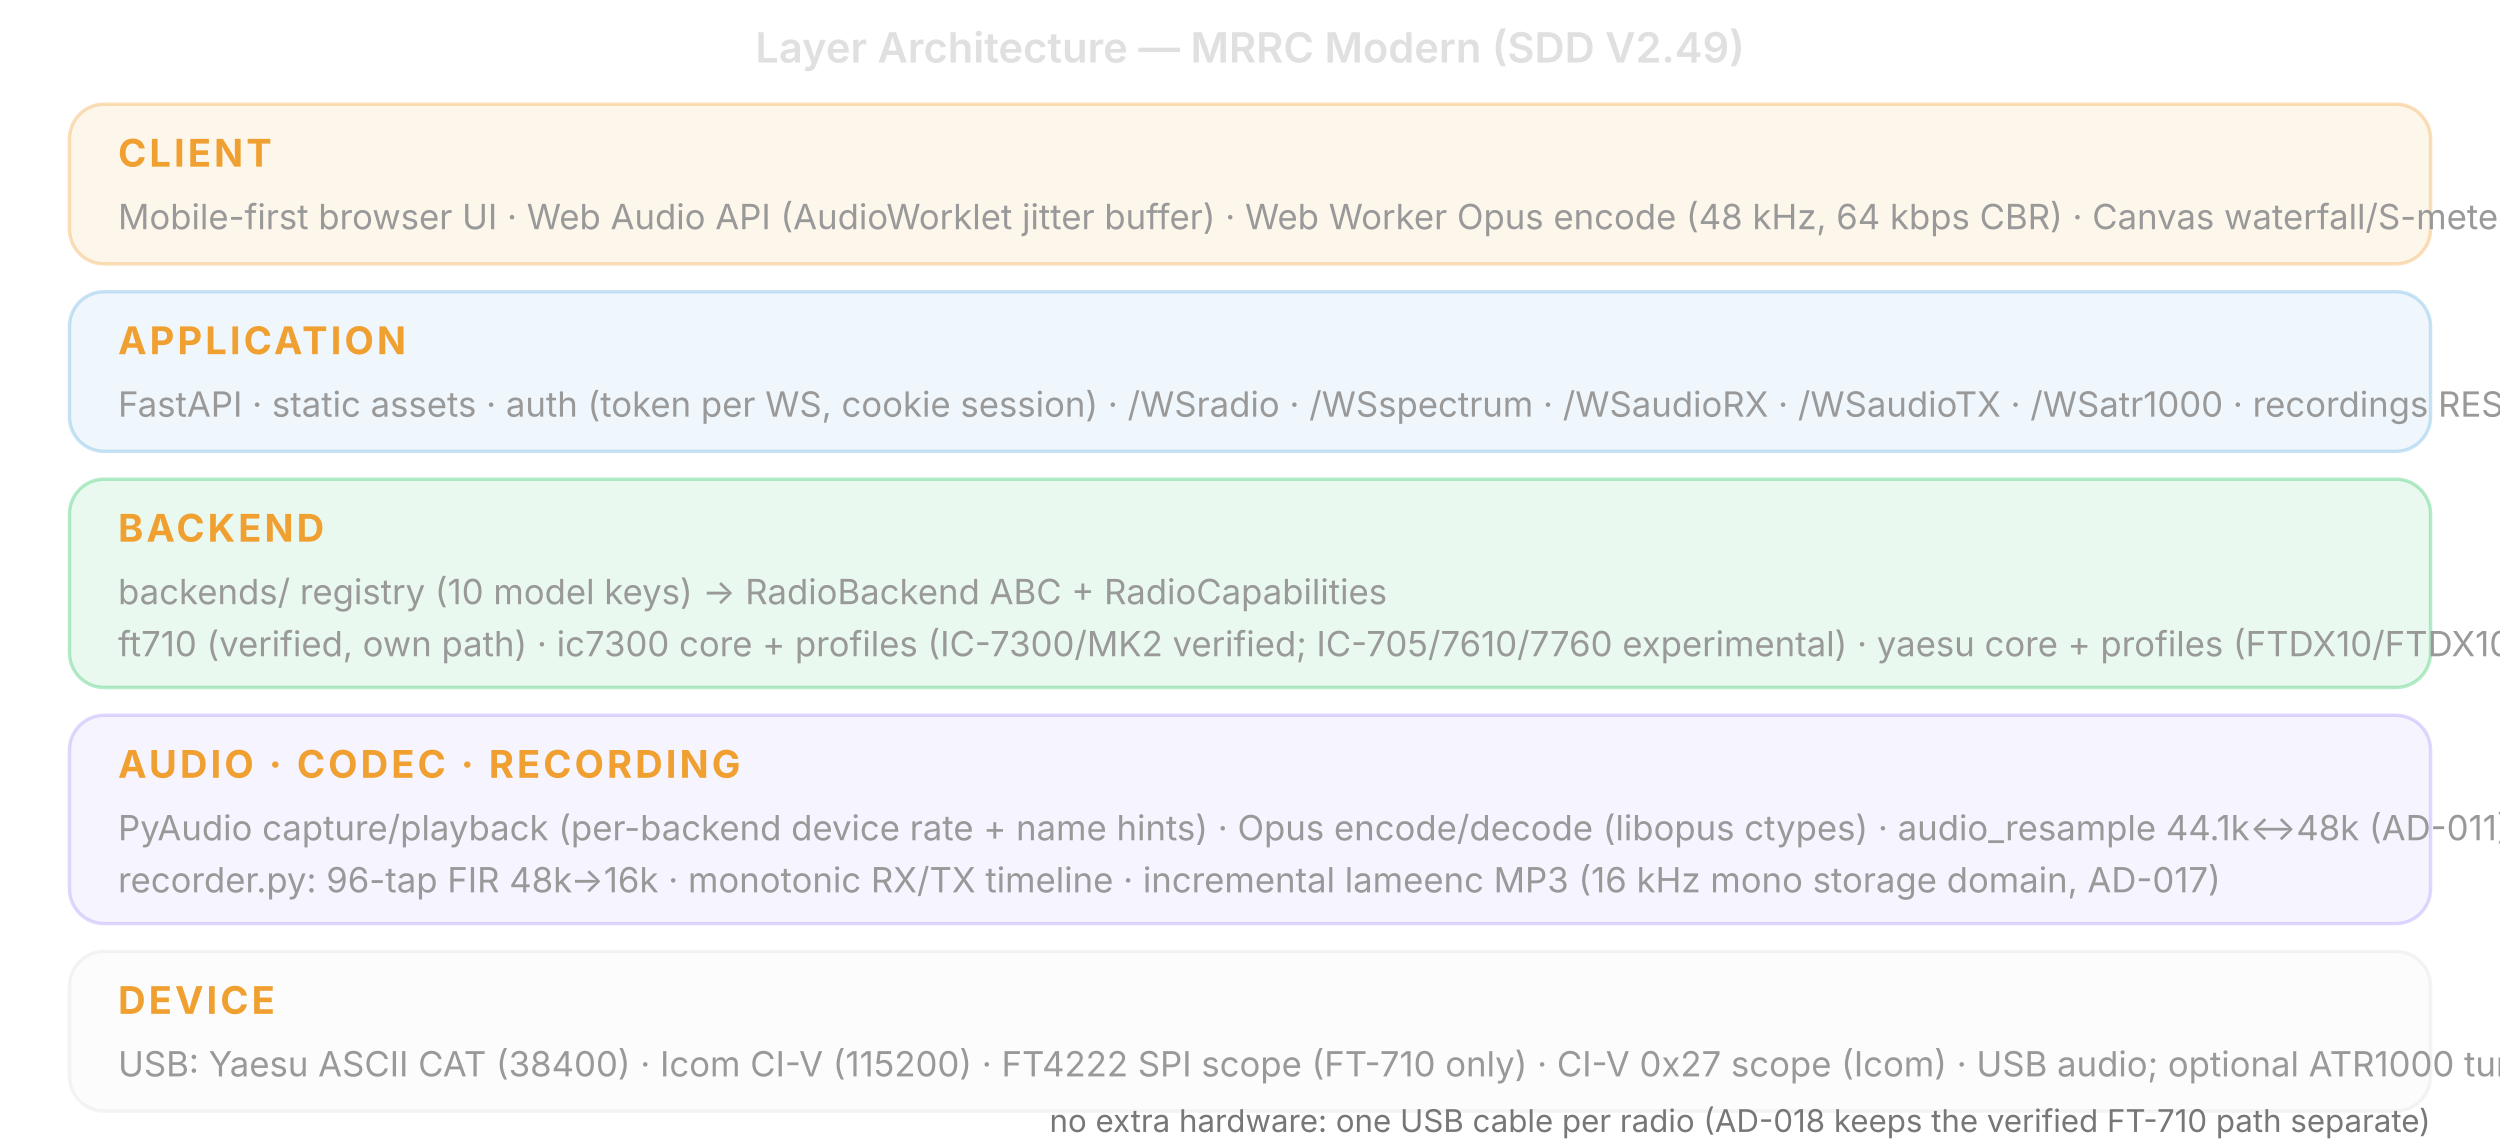
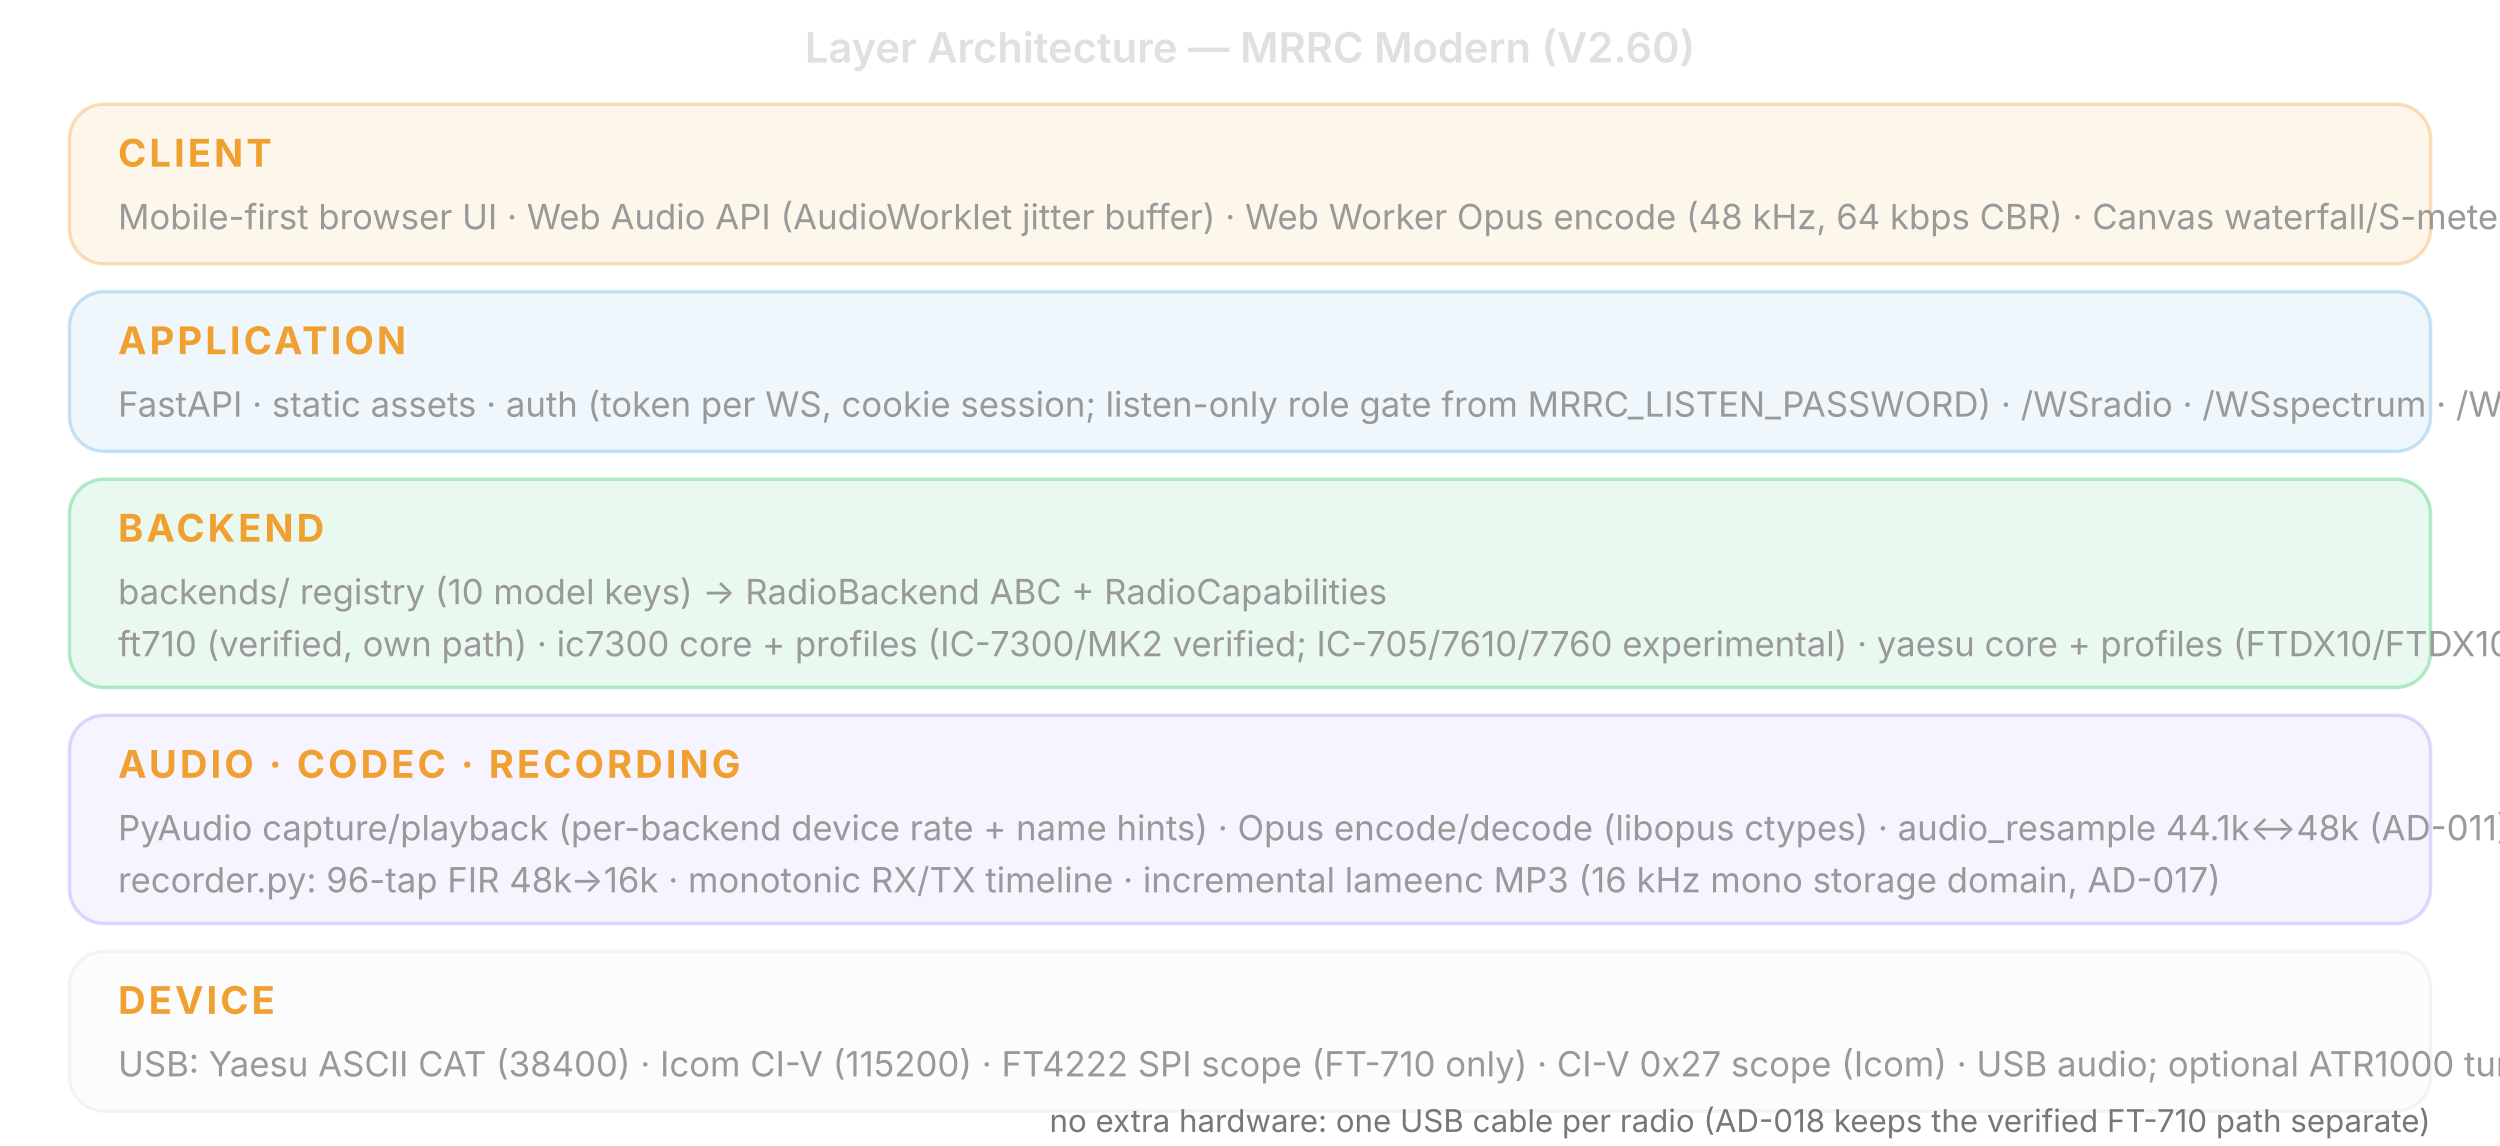
<svg xmlns="http://www.w3.org/2000/svg" viewBox="0 0 720 330">
  <style>text{font-family:Inter,-apple-system,sans-serif}.b{fill:#e0e0e0;font-size:12px;font-weight:600}.h{fill:#f0a030;font-size:11px;font-weight:700;letter-spacing:.08em}.m{fill:#999;font-size:10px}.s{fill:#777;font-size:9px}</style>
-   <text x="360" y="18" text-anchor="middle" class="b">Layer Architecture — MRRC Modern (SDD V2.49)</text>
+   <text x="360" y="18" text-anchor="middle" class="b">Layer Architecture — MRRC Modern (V2.60)</text>
  <rect x="20" y="30" width="680" height="46" rx="10" fill="#f0a03018" stroke="#f0a03055" />
  <text x="34" y="48" class="h">CLIENT</text>
-   <text x="34" y="66" class="m">Mobile-first browser UI · Web Audio API (AudioWorklet jitter buffer) · Web Worker Opus encode (48 kHz, 64 kbps CBR) · Canvas waterfall/S-meter · Service Worker · 5 WebSocket channels</text>
+   <text x="34" y="66" class="m">Mobile-first browser UI · Web Audio API (AudioWorklet jitter buffer) · Web Worker Opus encode (48 kHz, 64 kbps CBR) · Canvas waterfall/S-meter · Service Worker · 5 WebSocket channels · separate self-contained /listen page for the listen role (reuses the worklet + WASM Opus, never loads the guarded monoliths)</text>
  <rect x="20" y="84" width="680" height="46" rx="10" fill="#5dade218" stroke="#5dade255" />
  <text x="34" y="102" class="h">APPLICATION</text>
-   <text x="34" y="120" class="m">FastAPI · static assets · auth (token per WS, cookie session) · /WSradio · /WSspectrum · /WSaudioRX · /WSaudioTX · /WSatr1000 · recordings REST (list/stream/delete) · dirty-field state fan-out</text>
+   <text x="34" y="120" class="m">FastAPI · static assets · auth (token per WS, cookie session; listen-only role gate from MRRC_LISTEN_PASSWORD) · /WSradio · /WSspectrum · /WSaudioRX · /WSaudioTX · /WSatr1000 · recordings REST (list/stream/delete) · dirty-field state fan-out</text>
  <rect x="20" y="138" width="680" height="60" rx="10" fill="#22c55e18" stroke="#22c55e55" />
  <text x="34" y="156" class="h">BACKEND</text>
  <text x="34" y="174" class="m">backends/ registry (10 model keys) → RadioBackend ABC + RadioCapabilities</text>
  <text x="34" y="189" class="m">ft710 (verified, own path) · ic7300 core + profiles (IC-7300/MK2 verified; IC-705/7610/7760 experimental) · yaesu core + profiles (FTDX10/FTDX101D/FTDX101MP/FTX-1F experimental)</text>
  <rect x="20" y="206" width="680" height="60" rx="10" fill="#a78bfa18" stroke="#a78bfa55" />
  <text x="34" y="224" class="h">AUDIO · CODEC · RECORDING</text>
  <text x="34" y="242" class="m">PyAudio capture/playback (per-backend device rate + name hints) · Opus encode/decode (libopus ctypes) · audio_resample 44.1k↔48k (AD-011)</text>
  <text x="34" y="257" class="m">recorder.py: 96-tap FIR 48k→16k · monotonic RX/TX timeline · incremental lameenc MP3 (16 kHz mono storage domain, AD-017)</text>
  <rect x="20" y="274" width="680" height="46" rx="10" fill="#e0e0e018" stroke="#e0e0e055" />
  <text x="34" y="292" class="h">DEVICE</text>
  <text x="34" y="310" class="m">USB: Yaesu ASCII CAT (38400) · Icom CI-V (115200) · FT4222 SPI scope (FT-710 only) · CI-V 0x27 scope (Icom) · USB audio; optional ATR1000 tuner over the network</text>
  <text x="700" y="326" text-anchor="end" class="s">no extra hardware: one USB cable per radio (AD-018 keeps the verified FT-710 path separate)</text>
</svg>
